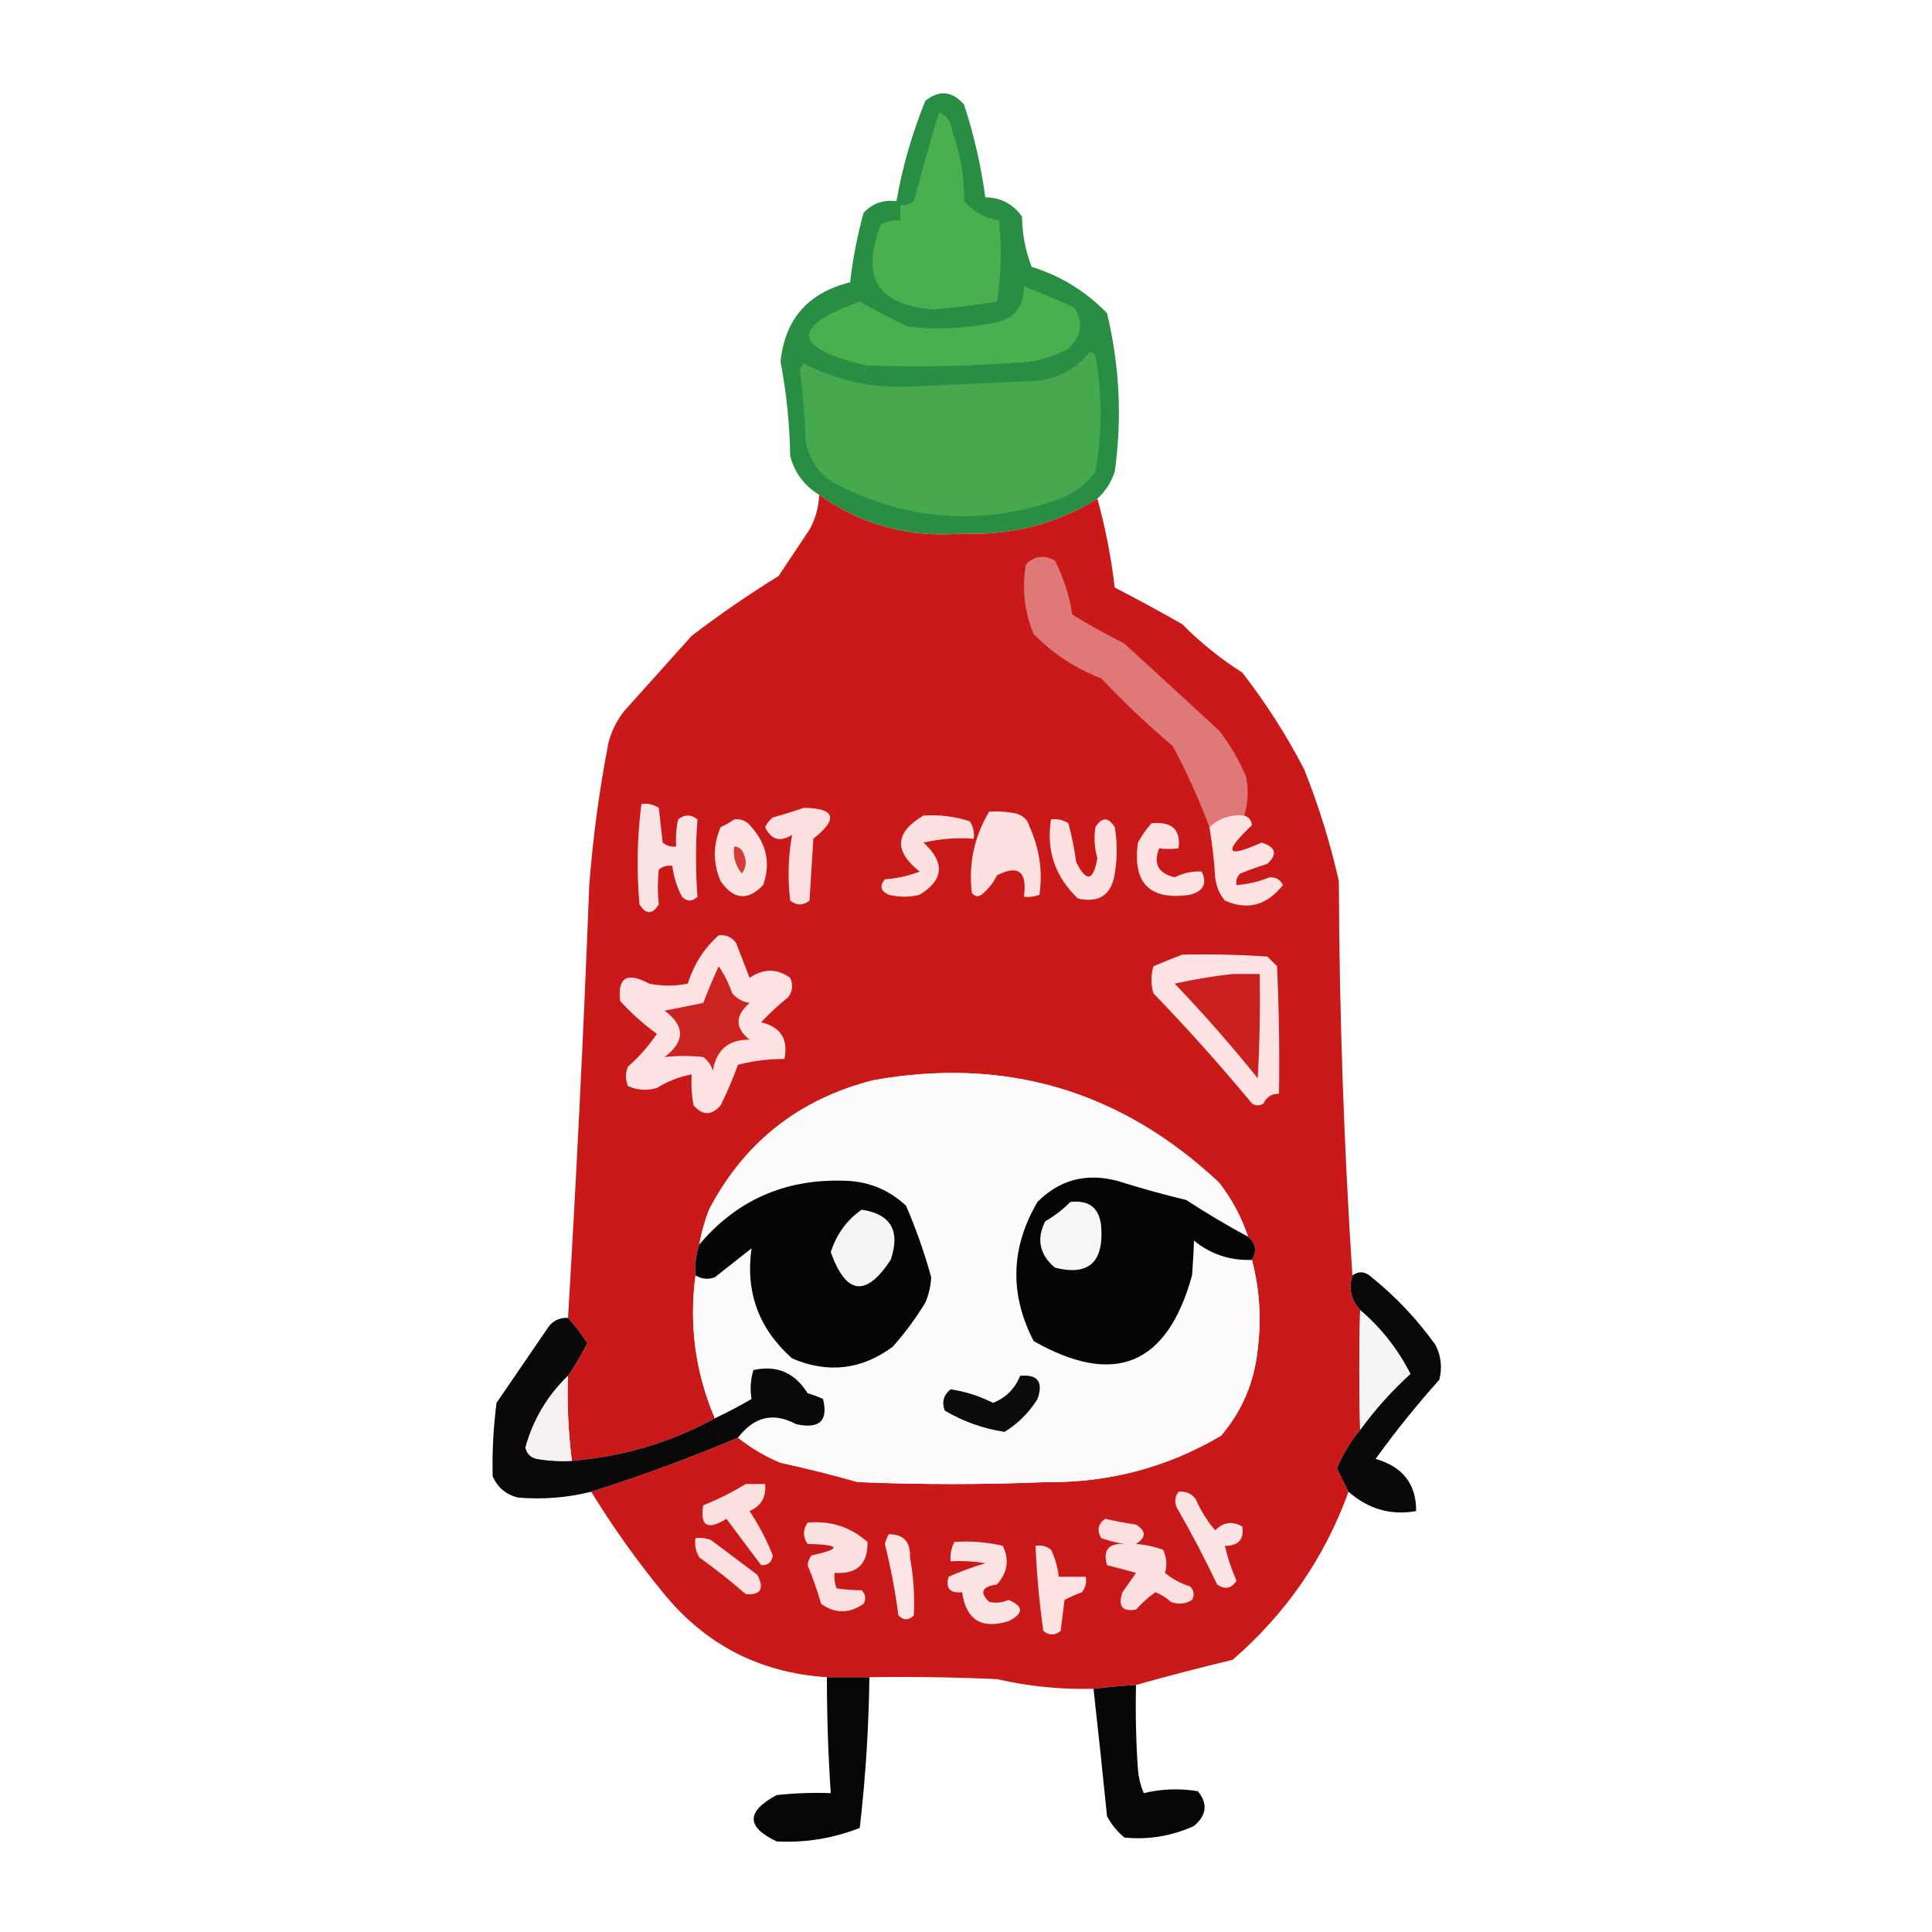
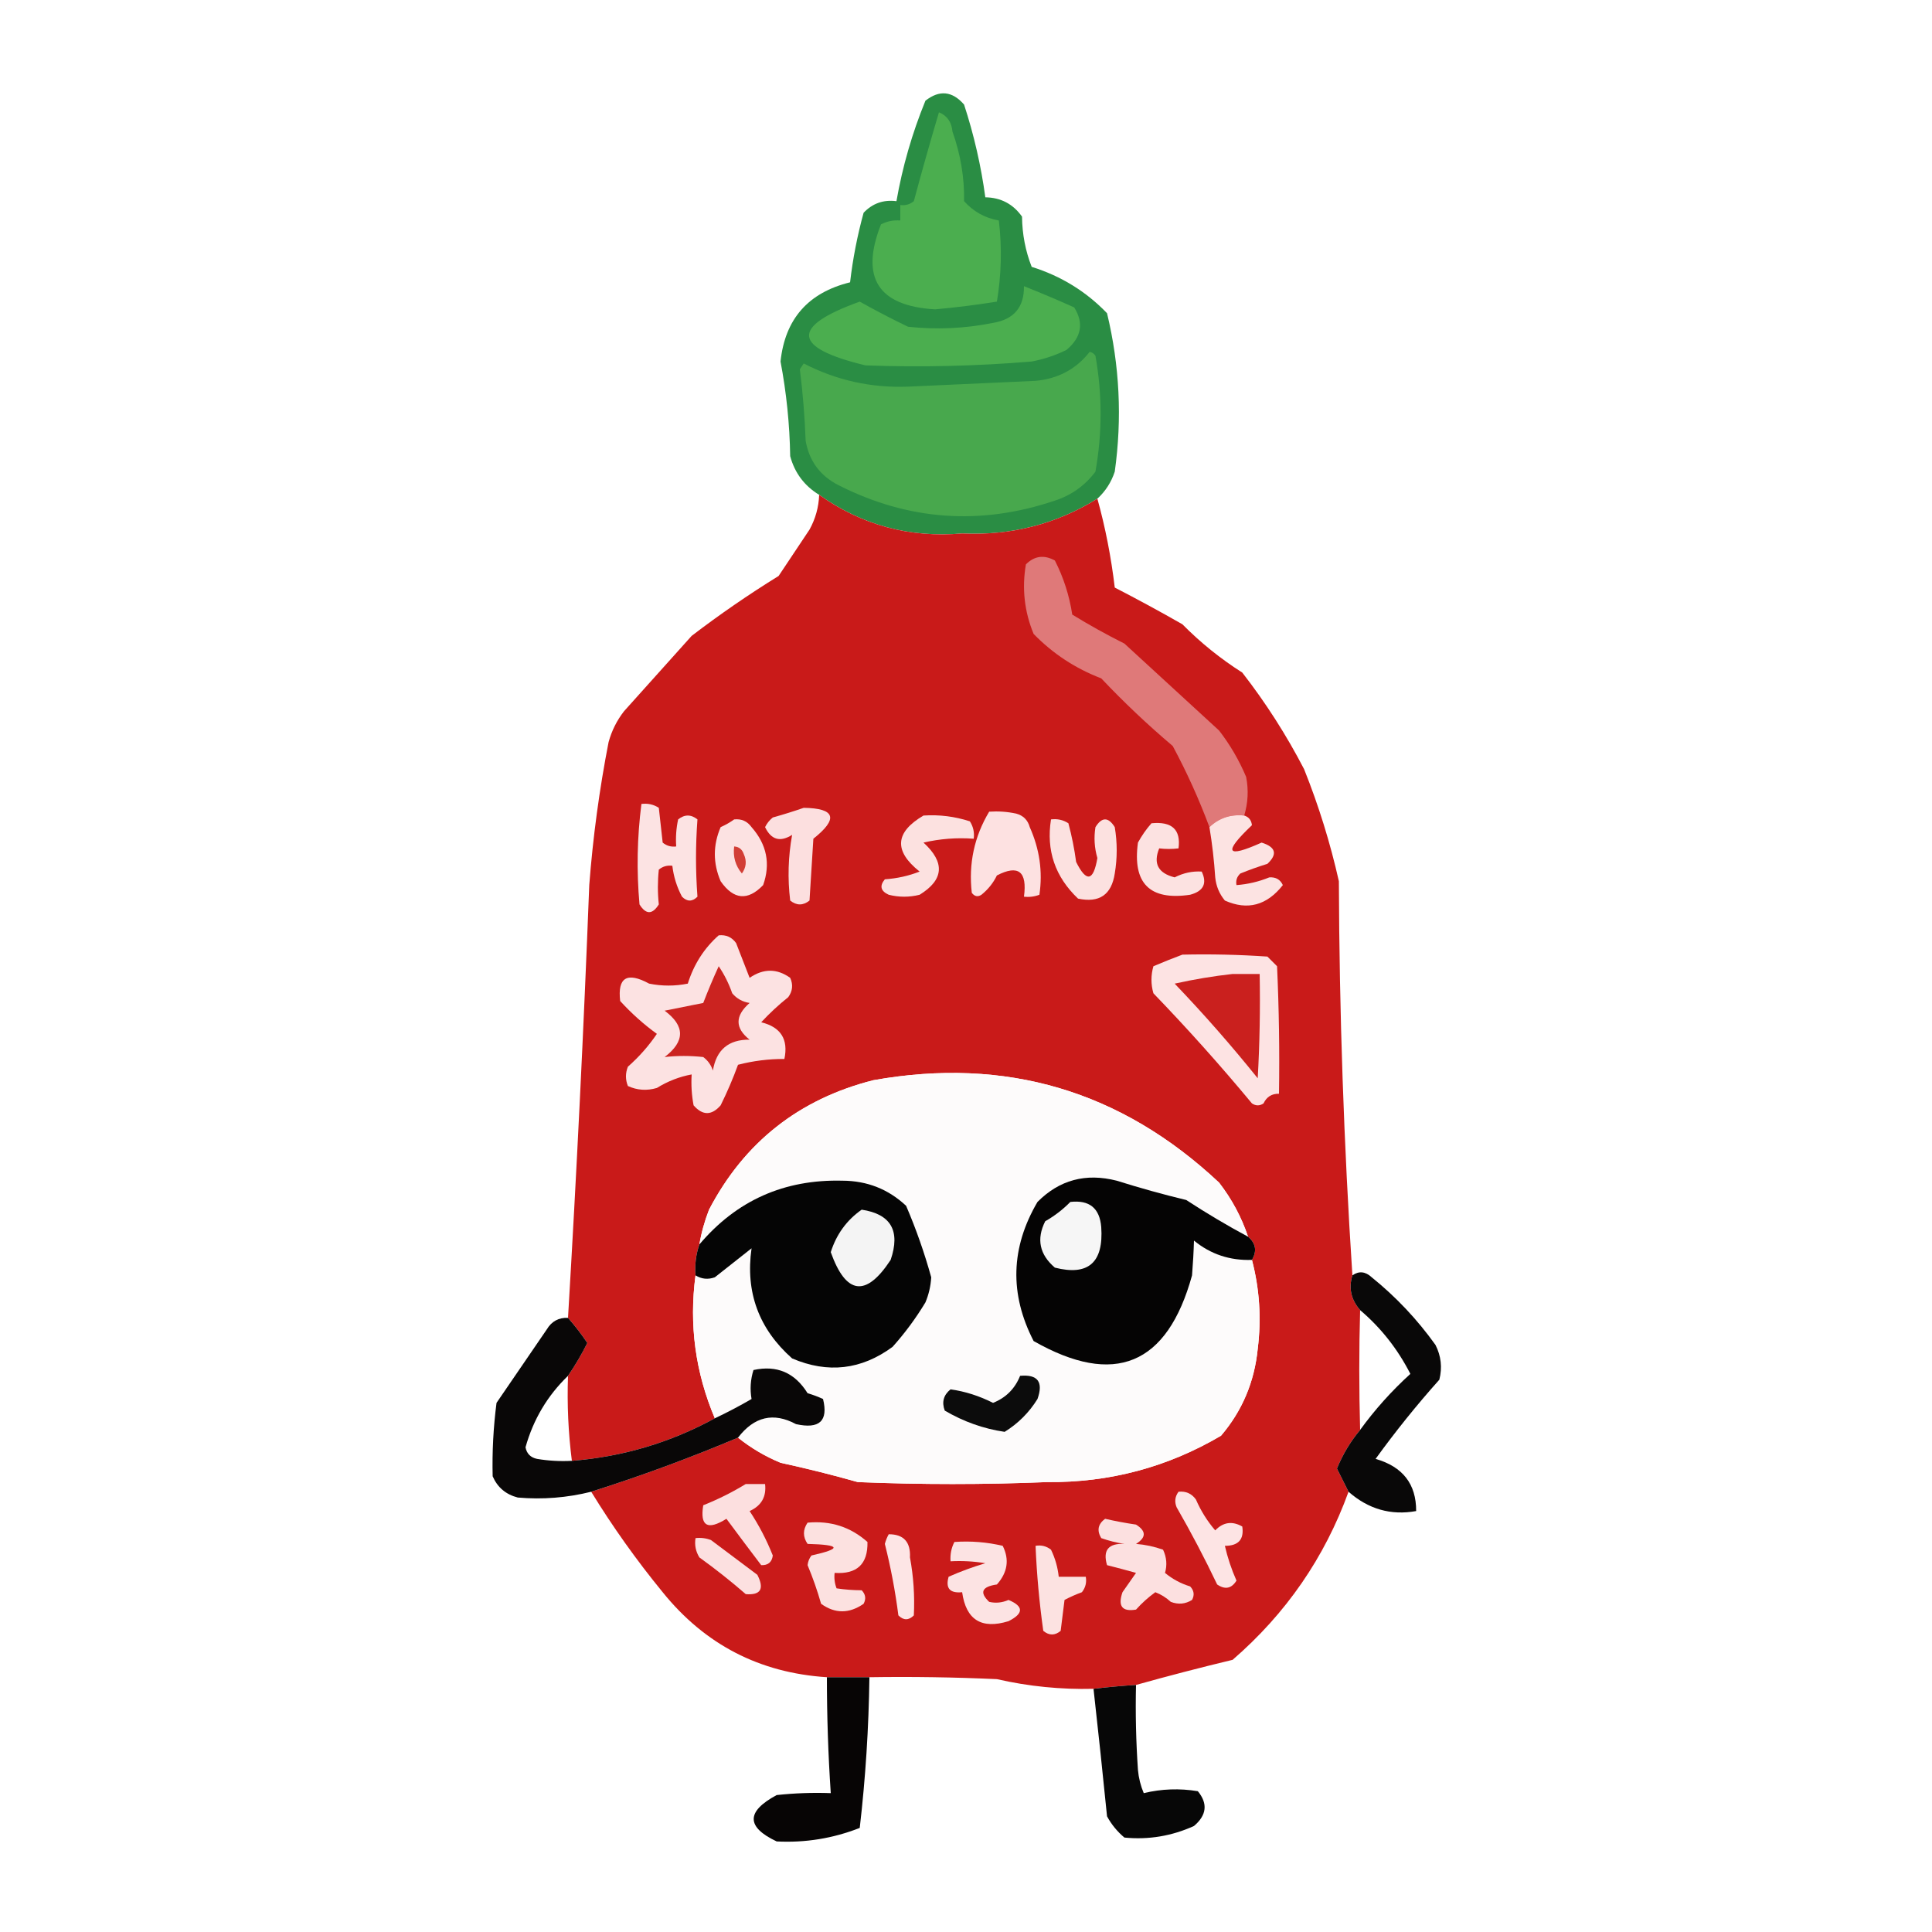
<svg xmlns="http://www.w3.org/2000/svg" width="500" height="500" viewBox="0 0 500 500" fill="none">
  <path fill-rule="evenodd" clip-rule="evenodd" d="M284 129.062C273.37 135.642 261.7 138.642 249 138.062C235.37 139.242 223.03 135.902 212 128.062C208.18 125.742 205.68 122.402 204.5 118.062C204.37 109.812 203.53 101.642 202 93.562C203.16 82.562 209.16 75.732 220 73.062C220.71 66.952 221.88 60.952 223.5 55.062C225.8 52.632 228.64 51.632 232 52.062C233.56 43.142 236.06 34.472 239.5 26.062C243.12 23.222 246.45 23.552 249.5 27.062C252.07 34.932 253.9 42.932 255 51.062C259.01 51.122 262.18 52.792 264.5 56.062C264.55 60.592 265.38 64.932 267 69.062C274.59 71.432 281.09 75.432 286.5 81.062C289.76 94.612 290.43 108.282 288.5 122.062C287.6 124.792 286.1 127.132 284 129.062Z" fill="#2A8D44" />
  <path fill-rule="evenodd" clip-rule="evenodd" d="M243 29.061C245.11 29.922 246.28 31.591 246.5 34.062C248.61 40.002 249.61 46.002 249.5 52.062C251.93 54.772 254.93 56.441 258.5 57.062C259.33 64.082 259.16 71.082 258 78.061C252.71 78.912 247.38 79.572 242 80.061C227.23 79.192 222.56 71.862 228 58.062C229.57 57.252 231.24 56.922 233 57.062C233 55.731 233 54.392 233 53.062C234.32 53.231 235.49 52.901 236.5 52.062C238.57 44.352 240.74 36.681 243 29.061Z" fill="#4BAE4F" />
  <path fill-rule="evenodd" clip-rule="evenodd" d="M265.001 74.061C269.351 75.791 273.681 77.621 278.001 79.561C280.551 83.641 279.881 87.302 276.001 90.561C273.141 91.962 270.141 92.962 267.001 93.561C252.681 94.751 238.351 95.082 224.001 94.561C205.021 90.011 204.521 84.511 222.501 78.061C226.561 80.341 230.731 82.511 235.001 84.561C242.391 85.362 249.721 85.031 257.001 83.561C262.411 82.662 265.071 79.492 265.001 74.061Z" fill="#4BAE4F" />
  <path fill-rule="evenodd" clip-rule="evenodd" d="M282 91.061C282.62 91.171 283.12 91.501 283.5 92.061C285.28 102.082 285.28 112.082 283.5 122.062C280.79 125.662 277.29 128.162 273 129.562C253.75 136.052 235.08 134.722 217 125.562C212.24 123.142 209.41 119.302 208.5 114.062C208.27 107.862 207.77 101.692 207 95.561C207.33 95.061 207.67 94.561 208 94.061C216.43 98.421 225.43 100.422 235 100.062C246 99.561 257 99.061 268 98.561C273.85 98.022 278.52 95.522 282 91.061Z" fill="#48A84D" />
  <path fill-rule="evenodd" clip-rule="evenodd" d="M212 128.062C223.03 135.902 235.37 139.242 249 138.062C261.7 138.642 273.37 135.642 284 129.062C286.06 136.482 287.56 144.152 288.5 152.062C294.38 155.092 300.21 158.252 306 161.562C310.71 166.332 315.88 170.492 321.5 174.062C327.58 181.882 332.92 190.222 337.5 199.062C341.27 208.472 344.27 218.142 346.5 228.062C346.62 262.102 347.78 296.102 350 330.062C348.98 333.352 349.65 336.352 352 339.062C351.71 349.212 351.71 359.542 352 370.062C349.49 373.072 347.49 376.412 346 380.062C346.99 382.052 347.99 384.052 349 386.062C342.83 403.092 332.83 417.592 319 429.562C310.51 431.602 302.17 433.772 294 436.062C290.32 436.282 286.65 436.622 283 437.062C274.56 437.272 266.23 436.442 258 434.562C247.01 434.062 236.01 433.892 225 434.062C221.33 434.062 217.67 434.062 214 434.062C196.6 432.942 182.43 425.612 171.5 412.062C164.73 403.792 158.56 395.132 153 386.062C165.8 382.012 178.47 377.352 191 372.062C194.31 374.722 197.98 376.892 202 378.562C208.72 380.022 215.39 381.692 222 383.562C238.33 384.232 254.67 384.232 271 383.562C287.16 383.712 302.16 379.712 316 371.562C321.49 365.122 324.65 357.622 325.5 349.062C326.47 341.242 325.97 333.572 324 326.062C325.35 323.772 325.01 321.772 323 320.062C321.29 314.972 318.79 310.312 315.5 306.062C290.13 282.262 260.3 273.432 226 279.562C206.79 284.442 192.63 295.612 183.5 313.062C182.36 315.992 181.52 318.992 181 322.062C180.11 324.612 179.78 327.282 180 330.062C178.3 342.832 179.96 355.172 185 367.062C173.47 373.352 161.14 377.012 148 378.062C147.07 370.782 146.74 363.452 147 356.062C148.85 353.362 150.52 350.532 152 347.562C150.43 345.222 148.76 343.062 147 341.062C149.22 303.762 151.06 266.432 152.5 229.062C153.45 216.622 155.12 204.292 157.5 192.062C158.31 189.112 159.64 186.452 161.5 184.062C167.33 177.562 173.17 171.062 179 164.562C186.24 159.022 193.74 153.862 201.5 149.062C204.17 145.062 206.83 141.062 209.5 137.062C211.05 134.252 211.88 131.252 212 128.062Z" fill="#C91A19" />
  <path fill-rule="evenodd" clip-rule="evenodd" d="M322.001 211.061C318.501 210.691 315.501 211.691 313.001 214.061C310.321 206.871 307.161 199.871 303.501 193.061C297.031 187.591 290.861 181.761 285.001 175.561C278.311 173.001 272.481 169.171 267.501 164.061C265.111 158.281 264.441 152.281 265.501 146.061C267.711 143.851 270.211 143.521 273.001 145.061C275.241 149.441 276.741 154.111 277.501 159.061C281.891 161.751 286.391 164.251 291.001 166.561C299.171 174.061 307.331 181.561 315.501 189.061C318.341 192.731 320.671 196.731 322.501 201.061C323.161 204.451 322.991 207.781 322.001 211.061Z" fill="#DF7979" />
  <path fill-rule="evenodd" clip-rule="evenodd" d="M166.001 208.062C167.641 207.852 169.141 208.182 170.501 209.062C170.831 212.062 171.171 215.062 171.501 218.062C172.511 218.902 173.681 219.232 175.001 219.062C174.841 216.702 175.001 214.372 175.501 212.062C177.171 210.732 178.831 210.732 180.501 212.062C180.001 218.712 180.001 225.382 180.501 232.062C179.171 233.392 177.831 233.392 176.501 232.062C175.161 229.542 174.331 226.872 174.001 224.062C172.681 223.892 171.511 224.222 170.501 225.062C170.181 228.102 170.181 231.102 170.501 234.062C168.831 236.732 167.171 236.732 165.501 234.062C164.721 225.352 164.891 216.682 166.001 208.062Z" fill="#FCE3E3" />
  <path fill-rule="evenodd" clip-rule="evenodd" d="M208 209.062C216.2 209.192 217.04 211.862 210.5 217.062C210.17 222.392 209.83 227.732 209.5 233.062C207.83 234.392 206.17 234.392 204.5 233.062C203.81 227.362 203.98 221.692 205 216.062C201.91 218.012 199.58 217.352 198 214.062C198.48 213.082 199.14 212.252 200 211.562C202.81 210.782 205.48 209.942 208 209.062Z" fill="#FCDFDF" />
  <path fill-rule="evenodd" clip-rule="evenodd" d="M255.999 210.062C258.359 209.902 260.689 210.062 262.999 210.562C264.829 211.062 265.999 212.232 266.499 214.062C269.049 219.762 269.879 225.592 268.999 231.562C267.709 232.052 266.369 232.222 264.999 232.062C265.879 225.522 263.549 223.692 257.999 226.562C257.049 228.522 255.709 230.182 253.999 231.562C253.049 232.182 252.219 232.012 251.499 231.062C250.639 223.502 252.139 216.502 255.999 210.062Z" fill="#FDE1E1" />
  <path fill-rule="evenodd" clip-rule="evenodd" d="M322 211.062C323.19 211.432 323.86 212.262 324 213.562C316.48 220.692 317.31 222.192 326.5 218.062C330.18 219.212 330.68 221.052 328 223.562C325.63 224.292 323.3 225.132 321 226.062C320.11 226.882 319.78 227.882 320 229.062C322.94 228.842 325.77 228.182 328.5 227.062C330.16 226.952 331.33 227.612 332 229.062C327.85 234.332 322.85 235.672 317 233.062C315.57 231.342 314.73 229.342 314.5 227.062C314.21 222.682 313.71 218.342 313 214.062C315.5 211.692 318.5 210.692 322 211.062Z" fill="#FCE3E2" />
  <path fill-rule="evenodd" clip-rule="evenodd" d="M238.999 211.062C243.099 210.792 247.099 211.292 250.999 212.562C251.879 213.922 252.209 215.422 251.999 217.062C247.619 216.732 243.279 217.072 238.999 218.062C244.619 223.192 244.289 227.692 237.999 231.562C235.329 232.232 232.669 232.232 229.999 231.562C227.909 230.612 227.569 229.272 228.999 227.562C232.119 227.352 235.119 226.692 237.999 225.562C231.279 220.232 231.609 215.402 238.999 211.062Z" fill="#FCE1E0" />
  <path fill-rule="evenodd" clip-rule="evenodd" d="M190 212.062C191.89 211.862 193.39 212.522 194.5 214.062C198.45 218.552 199.45 223.552 197.5 229.062C193.52 233.202 189.85 232.872 186.5 228.062C184.5 223.392 184.5 218.732 186.5 214.062C187.8 213.482 188.97 212.812 190 212.062Z" fill="#FCE2E2" />
  <path fill-rule="evenodd" clip-rule="evenodd" d="M272 212.062C273.64 211.852 275.14 212.182 276.5 213.062C277.38 216.352 278.05 219.682 278.5 223.062C281.15 228.422 282.98 228.092 284 222.062C283.23 219.412 283.07 216.742 283.5 214.062C285.17 211.392 286.83 211.392 288.5 214.062C289.17 218.062 289.17 222.062 288.5 226.062C287.66 231.572 284.5 233.732 279 232.562C273.05 226.912 270.72 220.072 272 212.062Z" fill="#FCE1E0" />
  <path fill-rule="evenodd" clip-rule="evenodd" d="M298.001 213.061C303.301 212.541 305.641 214.701 305.001 219.561C303.291 219.761 301.631 219.761 300.001 219.561C298.401 223.491 299.731 225.991 304.001 227.061C306.261 225.911 308.591 225.411 311.001 225.561C312.461 228.641 311.461 230.641 308.001 231.561C297.551 233.111 293.051 228.611 294.501 218.061C295.501 216.241 296.661 214.571 298.001 213.061Z" fill="#FCE2E1" />
  <path fill-rule="evenodd" clip-rule="evenodd" d="M190 219.062C191.25 219.142 192.08 219.802 192.5 221.062C193.3 222.822 193.13 224.492 192 226.062C190.33 224.052 189.66 221.722 190 219.062Z" fill="#D23E36" />
  <path fill-rule="evenodd" clip-rule="evenodd" d="M186 242.062C187.89 241.862 189.39 242.522 190.5 244.062C191.67 247.062 192.84 250.062 194 253.062C197.57 250.612 201.07 250.612 204.5 253.062C205.3 254.822 205.13 256.492 204 258.062C201.52 260.042 199.18 262.212 197 264.562C202.07 265.802 204.07 268.962 203 274.062C198.94 274.042 194.94 274.542 191 275.562C189.7 279.122 188.2 282.622 186.5 286.062C184.17 288.732 181.83 288.732 179.5 286.062C179 283.412 178.84 280.752 179 278.062C175.81 278.652 172.81 279.822 170 281.562C167.4 282.332 164.9 282.162 162.5 281.062C161.83 279.392 161.83 277.732 162.5 276.062C165.39 273.512 167.89 270.682 170 267.562C166.58 265.092 163.42 262.252 160.5 259.062C159.78 252.952 162.28 251.452 168 254.562C171.33 255.232 174.67 255.232 178 254.562C179.57 249.562 182.24 245.392 186 242.062Z" fill="#FCE2E2" />
  <path fill-rule="evenodd" clip-rule="evenodd" d="M306.001 247.061C313.341 246.891 320.671 247.061 328.001 247.561C328.831 248.391 329.671 249.231 330.501 250.061C331.001 261.051 331.171 272.051 331.001 283.061C329.141 283.021 327.811 283.851 327.001 285.561C326.001 286.231 325.001 286.231 324.001 285.561C315.871 275.761 307.371 266.261 298.501 257.061C297.831 254.731 297.831 252.391 298.501 250.061C301.071 248.971 303.571 247.971 306.001 247.061Z" fill="#FDE3E3" />
  <path fill-rule="evenodd" clip-rule="evenodd" d="M186 250.062C187.43 252.162 188.6 254.492 189.5 257.062C190.67 258.452 192.17 259.292 194 259.562C190.18 262.902 190.18 266.072 194 269.062C188.55 269.012 185.38 271.682 184.5 277.062C184.03 275.632 183.2 274.462 182 273.562C178.62 273.192 175.29 273.192 172 273.562C177.32 269.512 177.32 265.512 172 261.562C175.33 260.892 178.67 260.232 182 259.562C183.24 256.342 184.57 253.172 186 250.062Z" fill="#CB2320" />
  <path fill-rule="evenodd" clip-rule="evenodd" d="M319 252.062C321.33 252.062 323.67 252.062 326 252.062C326.17 261.072 326 270.072 325.5 279.062C318.71 270.602 311.54 262.432 304 254.562C309.01 253.452 314.01 252.612 319 252.062Z" fill="#CA201E" />
  <path fill-rule="evenodd" clip-rule="evenodd" d="M323 320.062C317.57 317.152 312.24 313.982 307 310.562C300.95 309.102 294.95 307.432 289 305.562C281 303.522 274.17 305.352 268.5 311.062C261.56 322.882 261.22 334.882 267.5 347.062C288.43 358.972 302.09 353.312 308.5 330.062C308.75 326.892 308.92 323.892 309 321.062C313.31 324.602 318.31 326.262 324 326.062C325.97 333.572 326.47 341.242 325.5 349.062C324.65 357.622 321.49 365.122 316 371.562C302.16 379.712 287.16 383.712 271 383.562C254.67 384.232 238.33 384.232 222 383.562C215.39 381.692 208.72 380.022 202 378.562C197.98 376.892 194.31 374.722 191 372.062C195.19 366.602 200.19 365.432 206 368.562C212.07 369.912 214.4 367.742 213 362.062C211.71 361.462 210.37 360.962 209 360.562C205.7 355.242 201.04 353.242 195 354.562C194.23 357.002 194.06 359.502 194.5 362.062C191.39 363.872 188.22 365.532 185 367.062C179.96 355.172 178.3 342.832 180 330.062C181.57 331.032 183.23 331.202 185 330.562C188.17 328.062 191.33 325.562 194.5 323.062C192.88 334.412 196.38 343.912 205 351.562C214.26 355.512 222.93 354.512 231 348.562C234.2 344.992 237.03 341.162 239.5 337.062C240.37 334.982 240.87 332.812 241 330.562C239.24 324.212 237.07 318.042 234.5 312.062C229.89 307.742 224.39 305.582 218 305.562C202.95 305.182 190.62 310.682 181 322.062C181.52 318.992 182.36 315.992 183.5 313.062C192.63 295.612 206.79 284.442 226 279.562C260.3 273.432 290.13 282.262 315.5 306.062C318.79 310.312 321.29 314.972 323 320.062Z" fill="#FDFBFB" />
  <path fill-rule="evenodd" clip-rule="evenodd" d="M180 330.061C179.78 327.281 180.11 324.611 181 322.061C190.62 310.681 202.95 305.181 218 305.561C224.39 305.581 229.89 307.741 234.5 312.061C237.07 318.041 239.24 324.211 241 330.561C240.87 332.811 240.37 334.981 239.5 337.061C237.03 341.161 234.2 344.991 231 348.561C222.93 354.511 214.26 355.511 205 351.561C196.38 343.911 192.88 334.411 194.5 323.061C191.33 325.561 188.17 328.061 185 330.561C183.23 331.201 181.57 331.031 180 330.061Z" fill="#050505" />
  <path fill-rule="evenodd" clip-rule="evenodd" d="M323 320.062C325.01 321.772 325.35 323.772 324 326.062C318.31 326.262 313.31 324.602 309 321.062C308.92 323.892 308.75 326.892 308.5 330.062C302.09 353.312 288.43 358.972 267.5 347.062C261.22 334.882 261.56 322.882 268.5 311.062C274.17 305.352 281 303.522 289 305.562C294.95 307.432 300.95 309.102 307 310.562C312.24 313.982 317.57 317.152 323 320.062Z" fill="#050404" />
  <path fill-rule="evenodd" clip-rule="evenodd" d="M276.999 311.062C281.929 310.502 284.599 312.662 284.999 317.562C285.639 326.762 281.639 330.262 272.999 328.062C269.019 324.662 268.189 320.662 270.499 316.062C272.929 314.672 275.099 313.002 276.999 311.062Z" fill="#F6F6F6" />
  <path fill-rule="evenodd" clip-rule="evenodd" d="M223 313.062C230.57 314.202 233.07 318.542 230.5 326.062C224.12 335.782 218.95 335.112 215 324.062C216.46 319.442 219.13 315.772 223 313.062Z" fill="#F4F4F4" />
  <path fill-rule="evenodd" clip-rule="evenodd" d="M349 386.062C347.99 384.052 346.99 382.052 346 380.062C347.49 376.412 349.49 373.072 352 370.062C355.81 364.812 360.15 359.972 365 355.562C361.72 349.132 357.39 343.632 352 339.062C349.65 336.352 348.98 333.352 350 330.062C351.69 328.872 353.36 329.042 355 330.562C361.29 335.642 366.79 341.472 371.5 348.062C372.96 350.932 373.29 353.932 372.5 357.062C366.64 363.622 361.14 370.452 356 377.562C363.03 379.572 366.53 384.072 366.5 391.062C359.98 392.242 354.14 390.572 349 386.062Z" fill="#090808" />
  <path fill-rule="evenodd" clip-rule="evenodd" d="M147 341.061C148.76 343.061 150.43 345.221 152 347.561C150.52 350.531 148.85 353.361 147 356.061C141.69 361.181 138.02 367.351 136 374.561C136.32 376.211 137.32 377.211 139 377.561C141.98 378.061 144.98 378.221 148 378.061C161.14 377.011 173.47 373.351 185 367.061C188.22 365.531 191.39 363.871 194.5 362.061C194.06 359.501 194.23 357.001 195 354.561C201.04 353.241 205.7 355.241 209 360.561C210.37 360.961 211.71 361.461 213 362.061C214.4 367.741 212.07 369.911 206 368.561C200.19 365.431 195.19 366.601 191 372.061C178.47 377.351 165.8 382.011 153 386.061C146.75 387.621 140.42 388.121 134 387.561C130.92 386.771 128.75 384.941 127.5 382.061C127.35 375.721 127.68 369.391 128.5 363.061C132.83 356.731 137.17 350.391 141.5 344.061C142.76 341.951 144.6 340.951 147 341.061Z" fill="#090707" />
-   <path fill-rule="evenodd" clip-rule="evenodd" d="M352.001 339.062C357.391 343.632 361.721 349.132 365.001 355.562C360.151 359.972 355.811 364.812 352.001 370.062C351.711 359.542 351.711 349.212 352.001 339.062Z" fill="#F6F5F5" />
  <path fill-rule="evenodd" clip-rule="evenodd" d="M264.001 356.062C268.571 355.642 270.071 357.642 268.501 362.062C266.331 365.562 263.501 368.392 260.001 370.562C254.551 369.762 249.391 367.932 244.501 365.062C243.681 362.862 244.181 361.032 246.001 359.562C249.771 360.092 253.431 361.262 257.001 363.062C260.331 361.732 262.661 359.402 264.001 356.062Z" fill="#0C0C0C" />
-   <path fill-rule="evenodd" clip-rule="evenodd" d="M147 356.062C146.74 363.452 147.07 370.782 148 378.062C144.98 378.222 141.98 378.062 139 377.562C137.32 377.212 136.32 376.212 136 374.562C138.02 367.352 141.69 361.182 147 356.062Z" fill="#F7F2F1" />
  <path fill-rule="evenodd" clip-rule="evenodd" d="M193 384.062C194.67 384.062 196.33 384.062 198 384.062C198.38 387.352 197.05 389.682 194 391.062C196.39 394.672 198.39 398.512 200 402.562C199.77 404.292 198.77 405.132 197 405.062C194.02 401.142 191.02 397.142 188 393.062C183.11 396.122 181.11 394.962 182 389.562C185.9 388.002 189.57 386.162 193 384.062Z" fill="#FCDFDF" />
  <path fill-rule="evenodd" clip-rule="evenodd" d="M304.999 386.062C306.889 385.862 308.389 386.522 309.499 388.062C310.769 390.992 312.439 393.662 314.499 396.062C316.569 393.912 318.909 393.582 321.499 395.062C321.999 398.402 320.499 400.062 316.999 400.062C317.699 403.132 318.699 406.132 319.999 409.062C318.709 411.132 317.049 411.462 314.999 410.062C311.749 403.242 308.249 396.572 304.499 390.062C303.919 388.632 304.089 387.302 304.999 386.062Z" fill="#FDE4E4" />
  <path fill-rule="evenodd" clip-rule="evenodd" d="M209 394.062C214.96 393.502 220.12 395.172 224.5 399.062C224.62 404.792 221.78 407.452 216 407.062C215.84 408.432 216.01 409.772 216.5 411.062C218.54 411.382 220.71 411.542 223 411.562C224.02 412.612 224.18 413.782 223.5 415.062C219.76 417.652 216.1 417.652 212.5 415.062C211.52 411.622 210.35 408.292 209 405.062C209.11 404.122 209.44 403.282 210 402.562C217.95 400.782 217.62 399.782 209 399.562C207.75 397.732 207.75 395.902 209 394.062Z" fill="#FCE1E0" />
  <path fill-rule="evenodd" clip-rule="evenodd" d="M230 397.062C233.85 397.052 235.69 399.052 235.5 403.062C236.42 408.052 236.75 413.052 236.5 418.062C235.17 419.392 233.83 419.392 232.5 418.062C231.7 411.812 230.53 405.642 229 399.562C229.24 398.662 229.58 397.822 230 397.062Z" fill="#FDE5E5" />
  <path fill-rule="evenodd" clip-rule="evenodd" d="M180.001 398.062C181.371 397.902 182.711 398.072 184.001 398.562C188.001 401.562 192.001 404.562 196.001 407.562C197.871 411.202 196.871 412.872 193.001 412.562C189.141 409.202 185.141 406.042 181.001 403.062C180.051 401.512 179.711 399.852 180.001 398.062Z" fill="#FCE0E0" />
  <path fill-rule="evenodd" clip-rule="evenodd" d="M247.001 399.061C251.271 398.761 255.431 399.101 259.501 400.061C261.271 403.601 260.771 406.941 258.001 410.061C254.091 410.621 253.421 412.121 256.001 414.561C257.681 414.951 259.351 414.791 261.001 414.061C264.961 415.721 264.961 417.561 261.001 419.561C254.001 421.711 250.001 419.211 249.001 412.061C245.821 412.381 244.651 411.051 245.501 408.061C248.571 406.701 251.741 405.531 255.001 404.561C252.021 404.061 249.021 403.901 246.001 404.061C245.871 402.271 246.201 400.601 247.001 399.061Z" fill="#FCE3E3" />
  <path fill-rule="evenodd" clip-rule="evenodd" d="M268 400.061C269.48 399.801 270.81 400.131 272 401.061C273.08 403.291 273.74 405.621 274 408.061C276.33 408.061 278.67 408.061 281 408.061C281.26 409.541 280.93 410.871 280 412.061C278.44 412.631 276.94 413.301 275.5 414.061C275.17 416.731 274.83 419.391 274.5 422.061C273.01 423.311 271.51 423.311 270 422.061C268.98 414.781 268.31 407.451 268 400.061Z" fill="#FCE2E1" />
  <path fill-rule="evenodd" clip-rule="evenodd" d="M286 393.062C288.63 393.662 291.29 394.162 294 394.562C296.67 396.232 296.67 397.892 294 399.562C296.4 399.752 298.73 400.252 301 401.062C301.93 403.052 302.09 405.052 301.5 407.062C303.43 408.662 305.6 409.832 308 410.562C309.02 411.612 309.18 412.782 308.5 414.062C306.77 415.142 304.94 415.302 303 414.562C301.83 413.482 300.5 412.642 299 412.062C297.18 413.372 295.52 414.872 294 416.562C290.41 417.172 289.25 415.672 290.5 412.062C291.67 410.392 292.83 408.732 294 407.062C291.47 406.352 288.97 405.682 286.5 405.062C285.36 401.192 286.86 399.362 291 399.562C288.94 399.252 286.94 398.752 285 398.062C283.82 396.092 284.15 394.432 286 393.062Z" fill="#FCE0E0" />
  <path fill-rule="evenodd" clip-rule="evenodd" d="M214.001 434.062C217.671 434.062 221.331 434.062 225.001 434.062C224.831 447.132 224.001 460.132 222.501 473.062C215.591 475.782 208.421 476.942 201.001 476.562C193.081 472.822 193.081 468.822 201.001 464.562C205.651 464.062 210.321 463.892 215.001 464.062C214.331 454.072 214.001 444.072 214.001 434.062Z" fill="#070505" />
  <path fill-rule="evenodd" clip-rule="evenodd" d="M294 436.062C293.83 443.402 294 450.732 294.5 458.062C294.69 460.142 295.19 462.142 296 464.062C300.61 462.952 305.28 462.782 310 463.562C312.63 466.762 312.3 469.762 309 472.562C303.25 475.172 297.25 476.172 291 475.562C289.14 474.002 287.64 472.172 286.5 470.062C285.4 459.052 284.23 448.052 283 437.062C286.65 436.622 290.32 436.282 294 436.062Z" fill="#070707" />
</svg>
